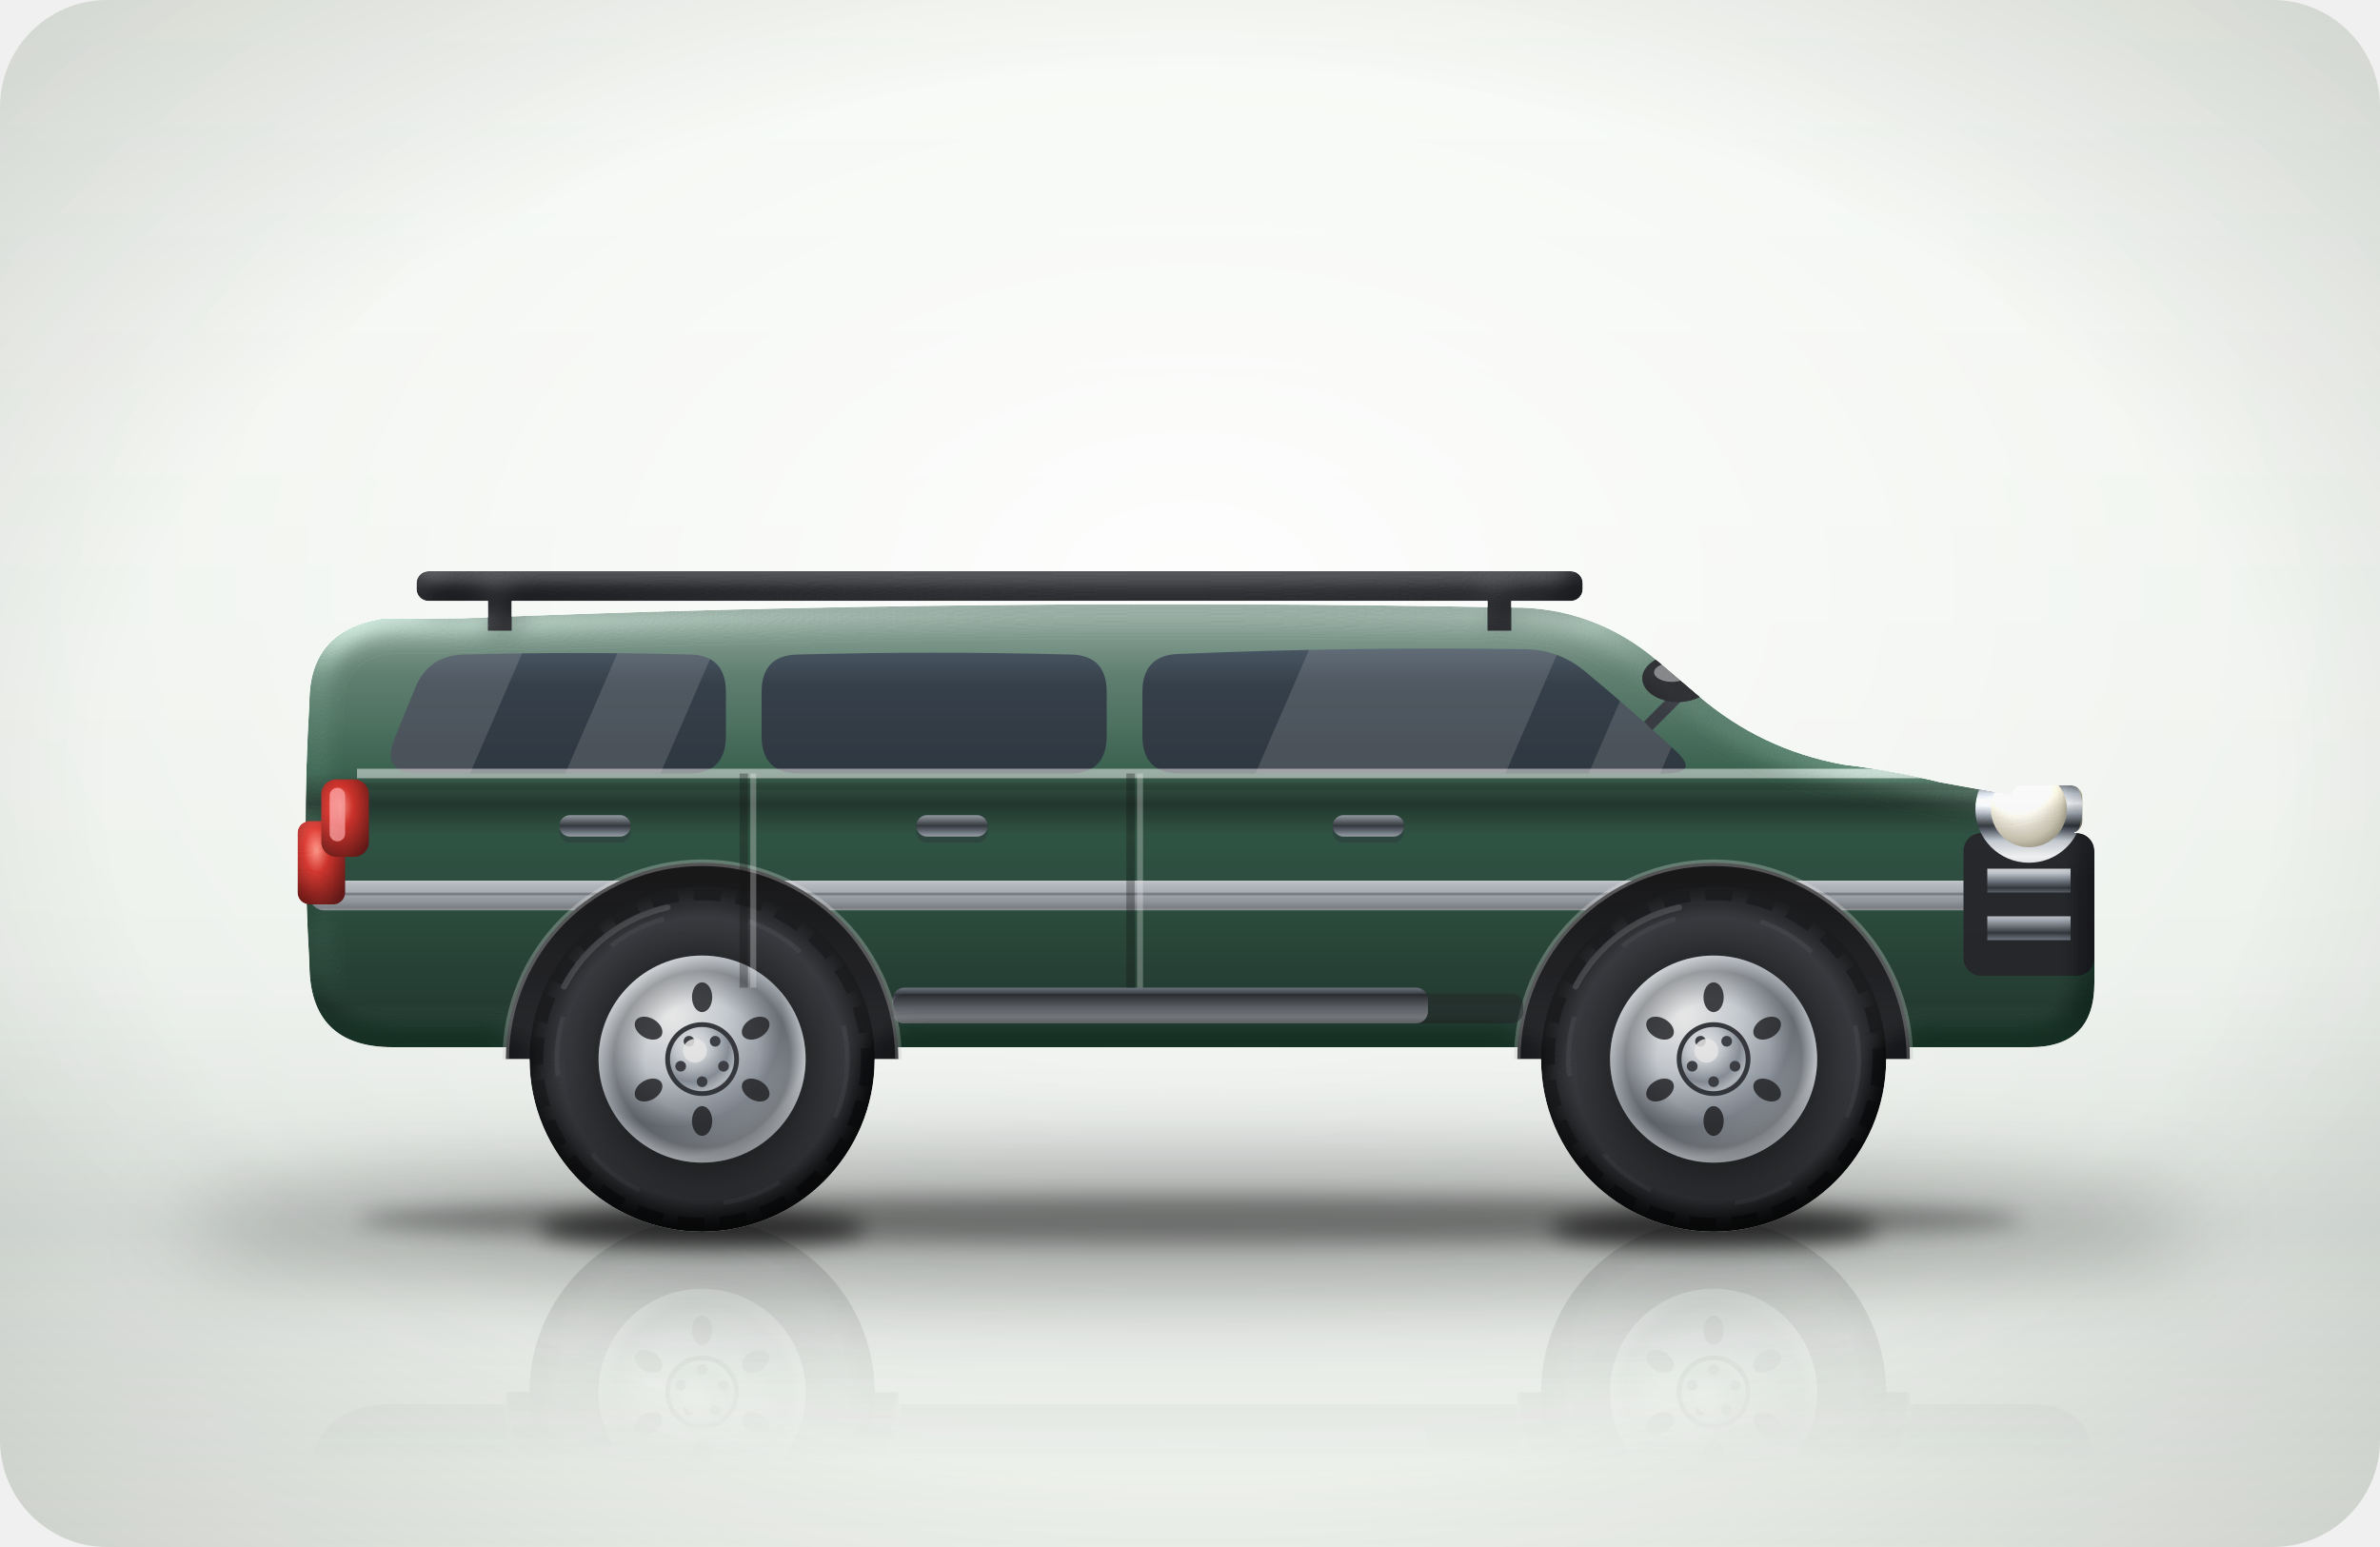
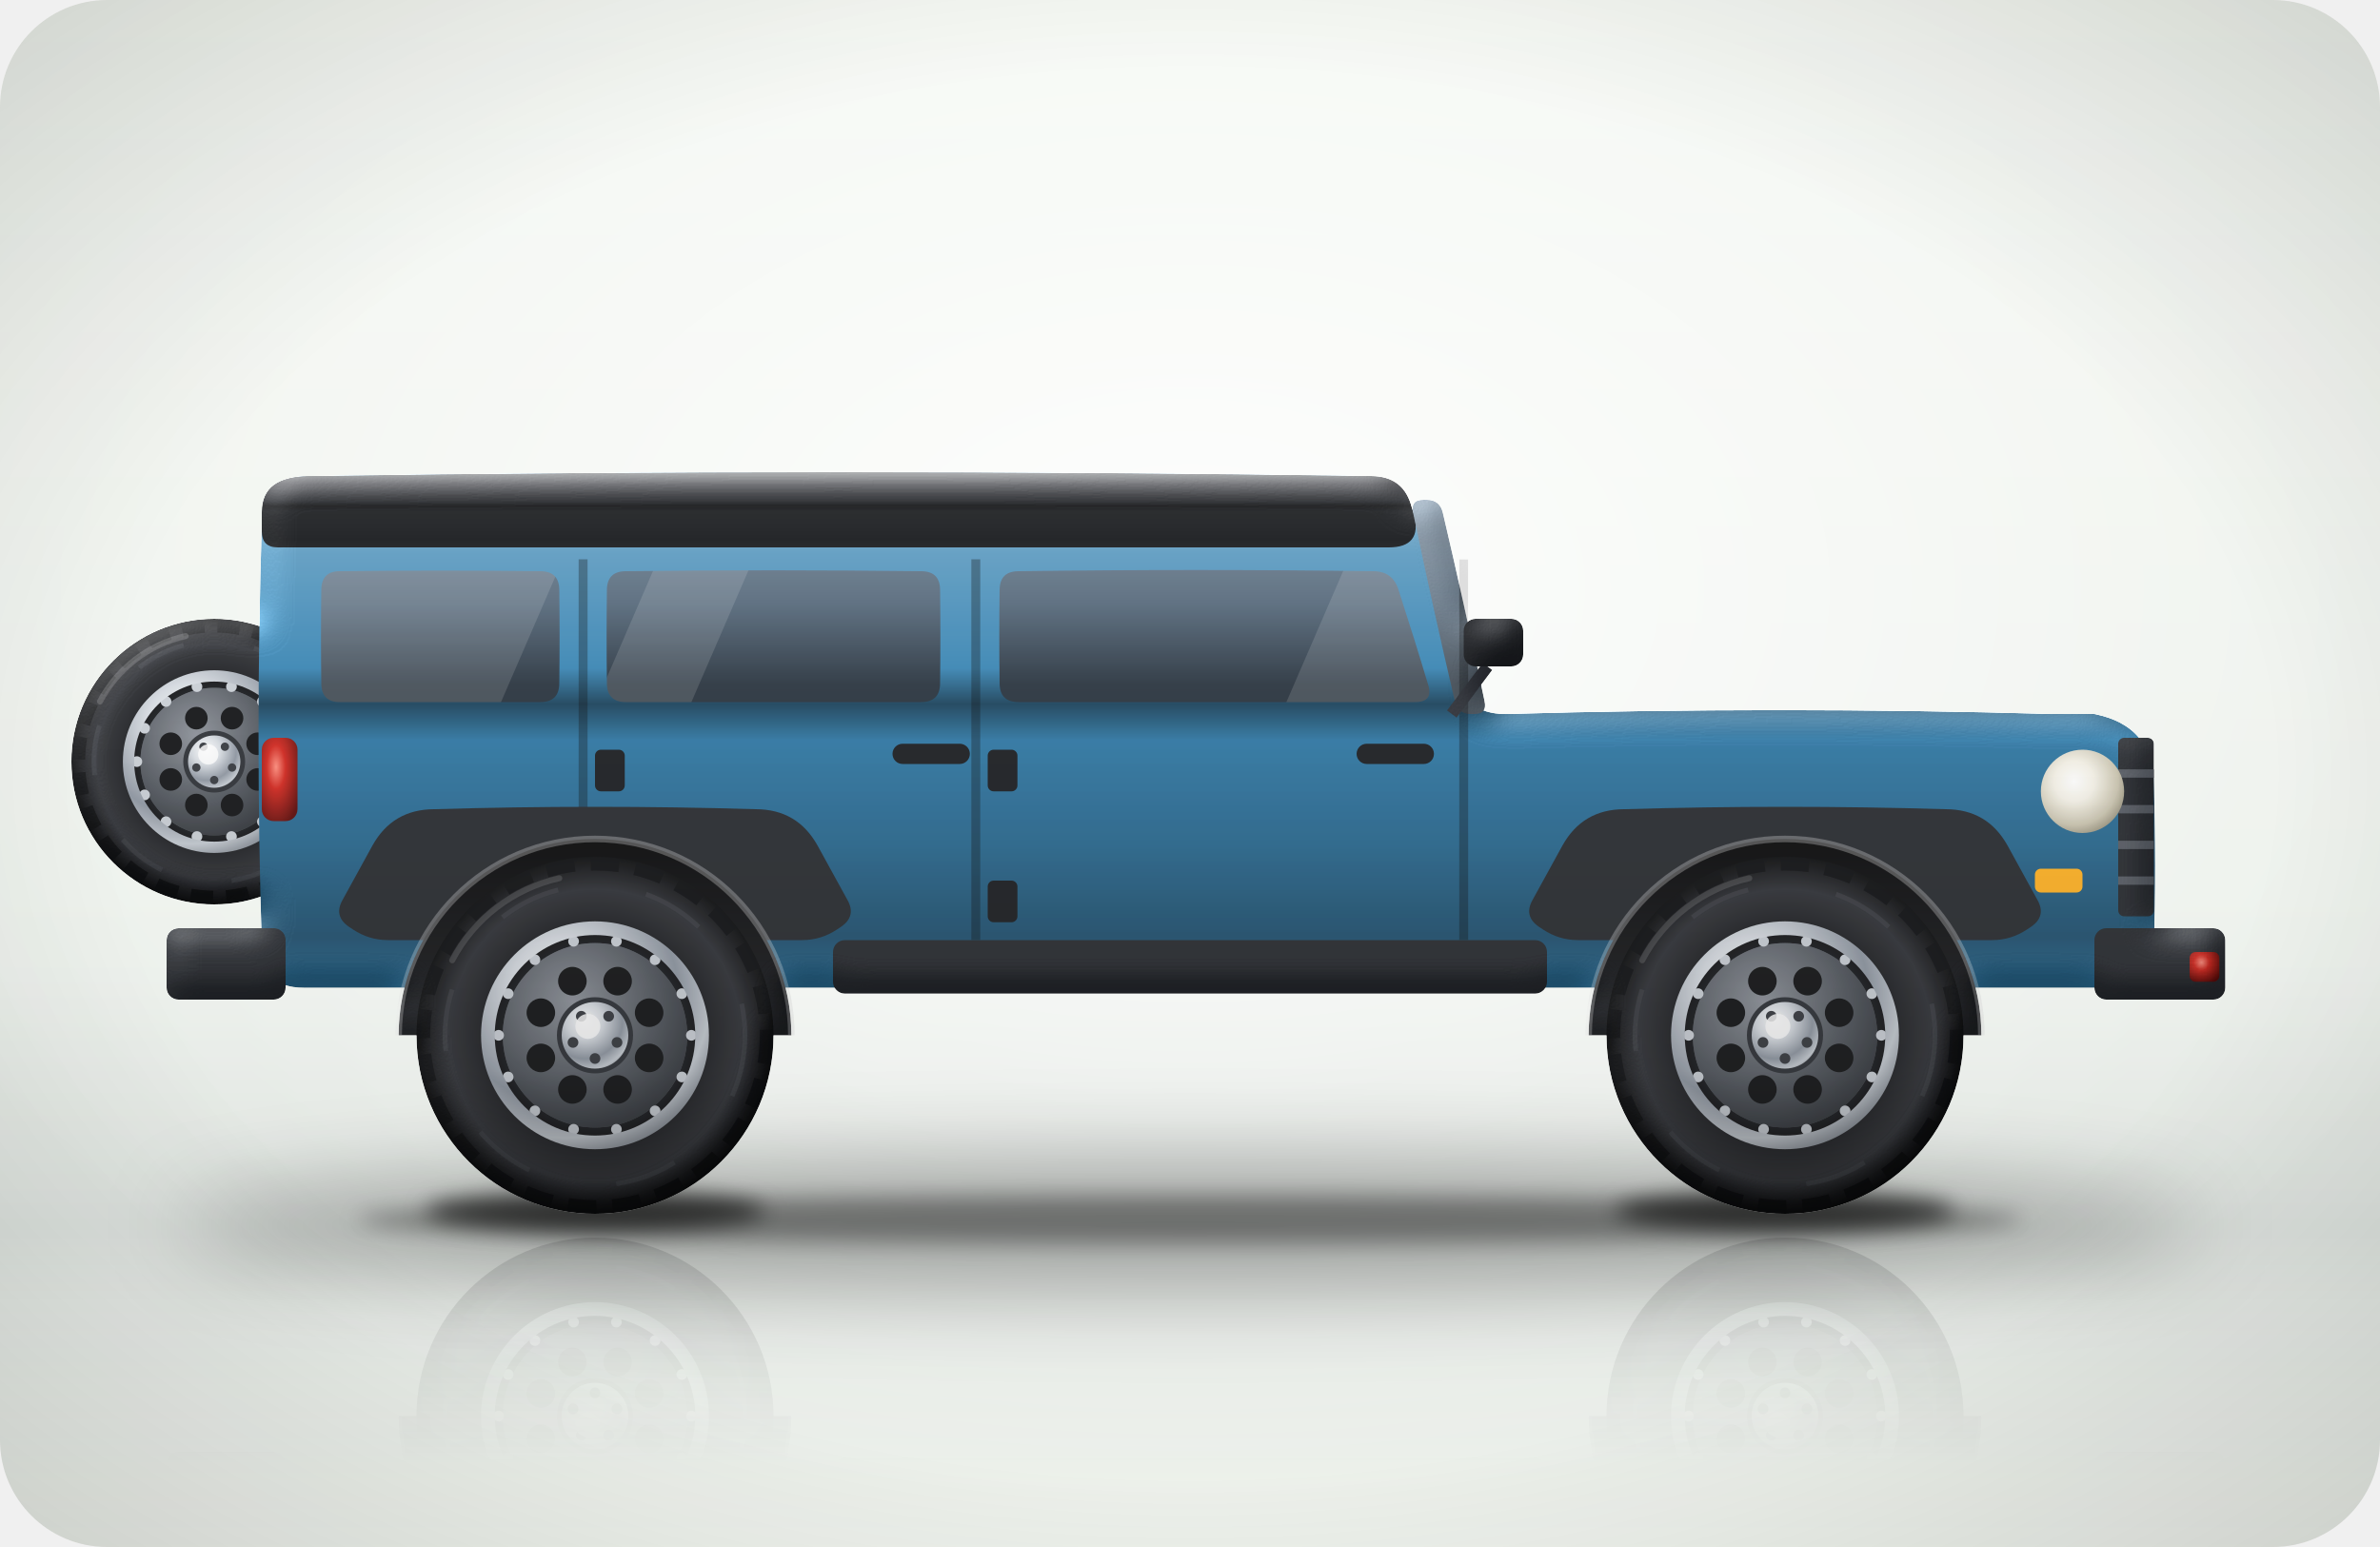
<svg xmlns="http://www.w3.org/2000/svg" viewBox="0 0 400 260" width="400" height="260">
  <defs>
    <linearGradient id="body" x1="0" y1="0" x2="0" y2="1">
-       <stop offset="0" stop-color="#91a79d" />
-       <stop offset="0.16" stop-color="#547666" />
-       <stop offset="0.38" stop-color="#2c5743" />
-       <stop offset="0.45" stop-color="#12281e" />
-       <stop offset="0.52" stop-color="#214937" />
-       <stop offset="0.72" stop-color="#1c4030" />
-       <stop offset="0.9" stop-color="#163125" />
-       <stop offset="1" stop-color="#1c4030" />
+       <stop offset="0" stop-color="#97bfd7" />
+       <stop offset="0.16" stop-color="#5c9bc1" />
+       <stop offset="0.38" stop-color="#3784b3" />
+       <stop offset="0.45" stop-color="#173f58" />
+       <stop offset="0.52" stop-color="#2b74a1" />
+       <stop offset="0.72" stop-color="#25658c" />
+       <stop offset="0.9" stop-color="#1d4e6d" />
+       <stop offset="1" stop-color="#25658c" />
    </linearGradient>
    <linearGradient id="accent" x1="0" y1="0" x2="0" y2="1">
-       <stop offset="0" stop-color="#c9cdd2" />
-       <stop offset="0.16" stop-color="#b7bcc2" />
-       <stop offset="0.38" stop-color="#abb1b9" />
-       <stop offset="0.45" stop-color="#696d72" />
-       <stop offset="0.52" stop-color="#9ea4ac" />
-       <stop offset="0.72" stop-color="#8f949b" />
-       <stop offset="0.9" stop-color="#787d82" />
-       <stop offset="1" stop-color="#8f949b" />
+       <stop offset="0" stop-color="#717375" />
+       <stop offset="0.16" stop-color="#424347" />
+       <stop offset="0.38" stop-color="#232529" />
+       <stop offset="0.45" stop-color="#121315" />
+       <stop offset="0.52" stop-color="#1b1d20" />
+       <stop offset="0.72" stop-color="#181a1d" />
+       <stop offset="0.9" stop-color="#141619" />
+       <stop offset="1" stop-color="#181a1d" />
    </linearGradient>
    <linearGradient id="glassg" gradientUnits="userSpaceOnUse" x1="0" y1="70" x2="0" y2="160">
      <stop offset="0" stop-color="#9fb1c1" />
      <stop offset=".35" stop-color="#55687a" />
      <stop offset=".5" stop-color="#26313c" />
      <stop offset="1" stop-color="#121820" />
    </linearGradient>
    <pattern id="glass" patternUnits="userSpaceOnUse" width="400" height="260">
      <rect width="400" height="260" fill="url(#glassg)" />
      <path d="M70 40 L118 40 L40 220 L-8 220 Z M134 40 L150 40 L72 220 L56 220 Z M250 40 L292 40 L214 220 L172 220 Z M306 40 L318 40 L240 220 L228 220 Z" fill="#fff" opacity=".13" />
    </pattern>
    <linearGradient id="chrome" gradientUnits="userSpaceOnUse" x1="0" y1="0" x2="0" y2="9" spreadMethod="reflect">
      <stop offset="0" stop-color="#fbfcfd" />
      <stop offset=".3" stop-color="#c6ccd3" />
      <stop offset=".48" stop-color="#5a626d" />
      <stop offset=".58" stop-color="#262b31" />
      <stop offset=".82" stop-color="#a7afb9" />
      <stop offset="1" stop-color="#eef1f4" />
    </linearGradient>
    <radialGradient id="tire" cx=".5" cy=".5" r=".5">
      <stop offset="0" stop-color="#26282c" />
      <stop offset=".6" stop-color="#1b1c1f" />
      <stop offset=".82" stop-color="#2d2f34" />
      <stop offset=".93" stop-color="#18191c" />
      <stop offset="1" stop-color="#0a0b0c" />
    </radialGradient>
    <radialGradient id="rim" cx=".36" cy=".3" r=".85">
      <stop offset="0" stop-color="#ffffff" />
      <stop offset=".3" stop-color="#d6dbe1" />
      <stop offset=".62" stop-color="#8d95a0" />
      <stop offset=".8" stop-color="#c3c9d0" />
      <stop offset="1" stop-color="#5c636d" />
    </radialGradient>
    <radialGradient id="dish" cx=".5" cy=".5" r=".5">
      <stop offset=".55" stop-color="#000" stop-opacity="0" />
      <stop offset=".85" stop-color="#000" stop-opacity=".28" />
      <stop offset="1" stop-color="#fff" stop-opacity=".25" />
    </radialGradient>
    <radialGradient id="rimwell" cx=".5" cy=".5" r=".5">
      <stop offset="0" stop-color="#4a4f57" />
      <stop offset=".7" stop-color="#202328" />
      <stop offset="1" stop-color="#0d0e10" />
    </radialGradient>
    <linearGradient id="spoke" x1="0" y1="0" x2="1" y2="1">
      <stop offset="0" stop-color="#f4f6f8" />
      <stop offset=".5" stop-color="#b3bac3" />
      <stop offset="1" stop-color="#7e8692" />
    </linearGradient>
    <radialGradient id="gunmetal" cx=".38" cy=".32" r=".8">
      <stop offset="0" stop-color="#8b9098" />
      <stop offset=".6" stop-color="#4c5158" />
      <stop offset="1" stop-color="#26292e" />
    </radialGradient>
    <linearGradient id="whitewall" x1="0" y1="0" x2="0" y2="1">
      <stop offset="0" stop-color="#f6f5ef" />
      <stop offset="1" stop-color="#c9c7bd" />
    </linearGradient>
    <linearGradient id="rubber" x1="0" y1="0" x2="0" y2="1">
      <stop offset="0" stop-color="#3a3d42" />
      <stop offset=".2" stop-color="#222428" />
      <stop offset=".8" stop-color="#16171a" />
      <stop offset="1" stop-color="#2a2c30" />
    </linearGradient>
    <linearGradient id="well" x1="0" y1="0" x2="0" y2="1">
      <stop offset="0" stop-color="#050506" />
      <stop offset="1" stop-color="#1c1e22" />
    </linearGradient>
    <radialGradient id="lamp" cx=".4" cy=".38" r=".7">
      <stop offset="0" stop-color="#ffffff" />
      <stop offset=".35" stop-color="#f4f1e6" />
      <stop offset=".75" stop-color="#c9c3ae" />
      <stop offset="1" stop-color="#8e8873" />
    </radialGradient>
    <radialGradient id="tail" cx=".4" cy=".35" r=".75">
      <stop offset="0" stop-color="#ff8a7a" />
      <stop offset=".35" stop-color="#d0241b" />
      <stop offset="1" stop-color="#5a0806" />
    </radialGradient>
    <linearGradient id="wood" x1="0" y1="0" x2="0" y2="1">
      <stop offset="0" stop-color="#a87447" />
      <stop offset=".5" stop-color="#7e5130" />
      <stop offset="1" stop-color="#5b371e" />
    </linearGradient>
    <linearGradient id="cyc" x1="0" y1="0" x2="0" y2="1">
      <stop offset="0" stop-color="#f7f8f9" />
      <stop offset=".62" stop-color="#eceef0" />
      <stop offset=".79" stop-color="#d9dcdf" />
      <stop offset=".84" stop-color="#e3e5e8" />
      <stop offset="1" stop-color="#f2f3f4" />
    </linearGradient>
    <radialGradient id="key" cx=".5" cy=".38" r=".6">
      <stop offset="0" stop-color="#fff" stop-opacity=".9" />
      <stop offset="1" stop-color="#fff" stop-opacity="0" />
    </radialGradient>
    <radialGradient id="vig" cx=".5" cy=".5" r=".75">
      <stop offset=".6" stop-color="#000" stop-opacity="0" />
      <stop offset="1" stop-color="#000" stop-opacity=".16" />
    </radialGradient>
    <linearGradient id="sheen" gradientUnits="userSpaceOnUse" x1="0" y1="60" x2="400" y2="200">
      <stop offset=".18" stop-color="#fff" stop-opacity="0" />
      <stop offset=".27" stop-color="#fff" stop-opacity=".26" />
      <stop offset=".33" stop-color="#fff" stop-opacity="0" />
      <stop offset=".6" stop-color="#fff" stop-opacity="0" />
      <stop offset=".66" stop-color="#fff" stop-opacity=".1" />
      <stop offset=".7" stop-color="#fff" stop-opacity="0" />
    </linearGradient>
    <linearGradient id="ao" gradientUnits="userSpaceOnUse" x1="0" y1="120" x2="0" y2="206">
      <stop offset="0" stop-color="#000" stop-opacity="0" />
      <stop offset=".7" stop-color="#000" stop-opacity=".1" />
      <stop offset="1" stop-color="#000" stop-opacity=".35" />
    </linearGradient>
    <linearGradient id="fadeg" gradientUnits="userSpaceOnUse" x1="0" y1="206" x2="0" y2="246">
      <stop offset="0" stop-color="#fff" stop-opacity=".9" />
      <stop offset="1" stop-color="#fff" stop-opacity="0" />
    </linearGradient>
    <mask id="fade" maskUnits="userSpaceOnUse" x="0" y="0" width="400" height="260">
      <rect x="0" y="206" width="400" height="54" fill="url(#fadeg)" />
    </mask>
    <filter id="white" x="0" y="0" width="1" height="1">
      <feColorMatrix type="matrix" values="0 0 0 0 1 0 0 0 0 1 0 0 0 0 1 0 0 0 1 0" />
    </filter>
    <mask id="carm" maskUnits="userSpaceOnUse" x="0" y="0" width="400" height="260">
      <use href="#car" filter="url(#white)" />
    </mask>
    <filter id="blur2" x="-50%" y="-300%" width="200%" height="700%">
      <feGaussianBlur stdDeviation="1.8" />
    </filter>
    <filter id="blur6" x="-30%" y="-400%" width="160%" height="900%">
      <feGaussianBlur stdDeviation="7" />
    </filter>
    <filter id="studio" x="-4%" y="-8%" width="108%" height="116%" color-interpolation-filters="sRGB">
      <feGaussianBlur in="SourceAlpha" stdDeviation="2.4" result="b" />
      <feDiffuseLighting in="b" surfaceScale="4" diffuseConstant="1.04" lighting-color="#fff" result="df">
        <feDistantLight azimuth="245" elevation="62" />
      </feDiffuseLighting>
      <feBlend in="SourceGraphic" in2="df" mode="multiply" result="lit" />
      <feSpecularLighting in="b" surfaceScale="4" specularConstant=".7" specularExponent="26" lighting-color="#fff" result="sp">
        <feDistantLight azimuth="245" elevation="50" />
      </feSpecularLighting>
      <feComposite in="sp" in2="lit" operator="arithmetic" k1="0" k2=".55" k3="1" k4="0" result="all" />
      <feComposite in="all" in2="SourceAlpha" operator="in" />
    </filter>
    <g id="tpl">
-       <path d="M52.0 162.0Q50.7 140.0 52.0 118.0Q52.0 106.0 64.0 104.0L78.0 103.9Q166.0 100.4 254.0 102.1Q268.0 102.0 278.6 111.1L285.4 116.9Q296.0 126.0 309.8 128.5Q318.1 129.5 326.2 131.5Q340.0 134.0 340.0 134.0Q352.0 138.0 352.0 152.0L352.0 165.2Q352.0 176.0 341.2 176.0L66.0 176.0Q52.0 176.0 52.0 162.0Z" fill="url(#body)" />
-       <path d="M78.3 110.0Q97.0 109.5 115.7 110.0Q122.0 110.0 122.0 116.3L122.0 123.7Q122.0 130.0 115.7 130.0L70.3 130.0Q64.0 130.0 66.3 124.2L69.7 115.8Q72.0 110.0 78.3 110.0Z" fill="url(#glass)" />
-       <path d="M134.3 110.0Q157.0 109.4 179.7 110.0Q186.0 110.0 186.0 116.3L186.0 123.7Q186.0 130.0 179.7 130.0L134.3 130.0Q128.0 130.0 128.0 123.7L128.0 116.3Q128.0 110.0 134.3 110.0Z" fill="url(#glass)" />
-       <path d="M198.3 109.9Q227.0 108.7 255.7 109.1Q262.0 109.0 266.7 113.1Q274.2 119.3 281.3 125.9Q286.0 130.0 279.7 130.0L198.3 130.0Q192.0 130.0 192.0 123.7L192.0 116.3Q192.0 110.0 198.3 109.9Z" fill="url(#glass)" />
-       <rect x="70" y="96" width="196" height="5" rx="2" fill="#17191d" />
-       <rect x="82" y="100" width="4" height="6" fill="#17191d" />
-       <rect x="250" y="100" width="4" height="6" fill="#17191d" />
-       <rect x="52" y="148" width="300" height="5" rx="2.5" fill="url(#accent)" />
-       <rect x="150" y="166" width="90" height="6" rx="2" fill="url(#chrome)" />
-       <rect x="330" y="140" width="22" height="24" rx="3" fill="#17191d" />
-       <rect x="334" y="146" width="14" height="4" fill="url(#chrome)" />
-       <rect x="334" y="154" width="14" height="4" fill="url(#chrome)" />
-       <rect x="338" y="132" width="12" height="8" rx="2" fill="url(#lamp)" />
-       <rect x="50" y="138" width="8" height="14" rx="2" fill="url(#tail)" />
-       <path d="M85 178 A33 33 0 0 1 151 178 Z" fill="url(#well)" />
-       <path d="M85 178 A33 33 0 0 1 151 178" fill="none" stroke="#fff" stroke-width="1.1" opacity=".28" />
-       <circle cx="118" cy="178" r="29" fill="url(#tire)" />
-       <circle cx="118" cy="178" r="27.8" fill="none" stroke="#0b0c0e" stroke-width="2.2" stroke-dasharray="4.6 2.6" opacity=".9" />
-       <circle cx="118" cy="178" r="24.4" fill="none" stroke="#3a3d43" stroke-width=".8" stroke-dasharray="10.1 14.5" opacity=".7" />
-       <circle cx="118" cy="178" r="18.2" fill="#1a1c20" />
-       <circle cx="118" cy="178" r="17.4" fill="url(#rim)" />
-       <circle cx="118" cy="178" r="17.4" fill="url(#dish)" />
-       <ellipse cx="127.0" cy="183.2" rx="2.5" ry="1.7" fill="#16181b" opacity=".85" transform="rotate(30 127.0 183.2)" />
-       <ellipse cx="118.0" cy="188.4" rx="2.5" ry="1.7" fill="#16181b" opacity=".85" transform="rotate(90 118.0 188.4)" />
-       <ellipse cx="109.0" cy="183.2" rx="2.5" ry="1.7" fill="#16181b" opacity=".85" transform="rotate(150 109.0 183.2)" />
-       <ellipse cx="109.0" cy="172.8" rx="2.5" ry="1.7" fill="#16181b" opacity=".85" transform="rotate(210 109.0 172.8)" />
-       <ellipse cx="118.0" cy="167.6" rx="2.5" ry="1.7" fill="#16181b" opacity=".85" transform="rotate(270 118.0 167.6)" />
-       <ellipse cx="127.0" cy="172.8" rx="2.5" ry="1.7" fill="#16181b" opacity=".85" transform="rotate(330 127.0 172.8)" />
-       <circle cx="118" cy="178" r="5.8" fill="url(#rim)" />
-       <circle cx="118" cy="178" r="5.8" fill="none" stroke="#2b2e33" stroke-width=".8" />
-       <circle cx="120.2" cy="175.0" r="0.9" fill="#33363c" />
-       <circle cx="121.6" cy="179.2" r="0.9" fill="#33363c" />
-       <circle cx="118.0" cy="181.8" r="0.9" fill="#33363c" />
-       <circle cx="114.4" cy="179.2" r="0.9" fill="#33363c" />
-       <circle cx="115.8" cy="175.0" r="0.9" fill="#33363c" />
-       <circle cx="116.8" cy="176.6" r="2.0" fill="#fff" opacity=".85" />
-       <path d="M94.8 165.8 A26.1 26.1 0 0 1 112.2 152.5" fill="none" stroke="#fff" stroke-width="1" opacity=".14" stroke-linecap="round" />
-       <path d="M255 178 A33 33 0 0 1 321 178 Z" fill="url(#well)" />
-       <path d="M255 178 A33 33 0 0 1 321 178" fill="none" stroke="#fff" stroke-width="1.1" opacity=".28" />
-       <circle cx="288" cy="178" r="29" fill="url(#tire)" />
-       <circle cx="288" cy="178" r="27.8" fill="none" stroke="#0b0c0e" stroke-width="2.2" stroke-dasharray="4.6 2.6" opacity=".9" />
-       <circle cx="288" cy="178" r="24.4" fill="none" stroke="#3a3d43" stroke-width=".8" stroke-dasharray="10.1 14.5" opacity=".7" />
-       <circle cx="288" cy="178" r="18.2" fill="#1a1c20" />
-       <circle cx="288" cy="178" r="17.4" fill="url(#rim)" />
-       <circle cx="288" cy="178" r="17.4" fill="url(#dish)" />
-       <ellipse cx="297.0" cy="183.2" rx="2.5" ry="1.7" fill="#16181b" opacity=".85" transform="rotate(30 297.0 183.2)" />
-       <ellipse cx="288.0" cy="188.4" rx="2.5" ry="1.7" fill="#16181b" opacity=".85" transform="rotate(90 288.0 188.4)" />
-       <ellipse cx="279.0" cy="183.2" rx="2.5" ry="1.7" fill="#16181b" opacity=".85" transform="rotate(150 279.0 183.2)" />
-       <ellipse cx="279.0" cy="172.8" rx="2.5" ry="1.7" fill="#16181b" opacity=".85" transform="rotate(210 279.0 172.8)" />
-       <ellipse cx="288.0" cy="167.6" rx="2.5" ry="1.7" fill="#16181b" opacity=".85" transform="rotate(270 288.0 167.6)" />
-       <ellipse cx="297.0" cy="172.8" rx="2.5" ry="1.7" fill="#16181b" opacity=".85" transform="rotate(330 297.0 172.8)" />
-       <circle cx="288" cy="178" r="5.8" fill="url(#rim)" />
-       <circle cx="288" cy="178" r="5.8" fill="none" stroke="#2b2e33" stroke-width=".8" />
-       <circle cx="290.2" cy="175.0" r="0.9" fill="#33363c" />
-       <circle cx="291.6" cy="179.2" r="0.9" fill="#33363c" />
-       <circle cx="288.0" cy="181.8" r="0.9" fill="#33363c" />
-       <circle cx="284.4" cy="179.2" r="0.9" fill="#33363c" />
-       <circle cx="285.8" cy="175.0" r="0.9" fill="#33363c" />
-       <circle cx="286.8" cy="176.6" r="2.0" fill="#fff" opacity=".85" />
-       <path d="M264.8 165.8 A26.1 26.1 0 0 1 282.2 152.5" fill="none" stroke="#fff" stroke-width="1" opacity=".14" stroke-linecap="round" />
+       <circle cx="36" cy="128" r="24" fill="url(#tire)" />
+       <circle cx="36" cy="128" r="22.8" fill="none" stroke="#0b0c0e" stroke-width="2.2" stroke-dasharray="3.8 2.2" opacity=".9" />
+       <circle cx="36" cy="128" r="20.2" fill="none" stroke="#3a3d43" stroke-width=".8" stroke-dasharray="8.4 12.0" opacity=".7" />
+       <circle cx="36" cy="128" r="15.2" fill="#1a1c20" />
+       <circle cx="36" cy="128" r="14.4" fill="url(#rimwell)" />
+       <circle cx="36" cy="128" r="10.4" fill="none" stroke="#6f747b" stroke-width="4.0" opacity=".55" />
+       <circle cx="36" cy="128" r="12.4" fill="url(#gunmetal)" />
+       <circle cx="43.3" cy="131.0" r="1.9" fill="#0f1012" />
+       <circle cx="39.0" cy="135.3" r="1.9" fill="#0f1012" />
+       <circle cx="33.0" cy="135.3" r="1.9" fill="#0f1012" />
+       <circle cx="28.7" cy="131.0" r="1.9" fill="#0f1012" />
+       <circle cx="28.7" cy="125.0" r="1.9" fill="#0f1012" />
+       <circle cx="33.0" cy="120.7" r="1.9" fill="#0f1012" />
+       <circle cx="39.0" cy="120.7" r="1.9" fill="#0f1012" />
+       <circle cx="43.3" cy="125.0" r="1.9" fill="#0f1012" />
+       <circle cx="49.0" cy="128.0" r=".9" fill="#c9ced5" />
+       <circle cx="47.7" cy="133.6" r=".9" fill="#c9ced5" />
+       <circle cx="44.1" cy="138.1" r=".9" fill="#c9ced5" />
+       <circle cx="38.9" cy="140.6" r=".9" fill="#c9ced5" />
+       <circle cx="33.1" cy="140.6" r=".9" fill="#c9ced5" />
+       <circle cx="27.9" cy="138.1" r=".9" fill="#c9ced5" />
+       <circle cx="24.3" cy="133.6" r=".9" fill="#c9ced5" />
+       <circle cx="23.0" cy="128.0" r=".9" fill="#c9ced5" />
+       <circle cx="24.3" cy="122.4" r=".9" fill="#c9ced5" />
+       <circle cx="27.9" cy="117.9" r=".9" fill="#c9ced5" />
+       <circle cx="33.1" cy="115.4" r=".9" fill="#c9ced5" />
+       <circle cx="38.9" cy="115.4" r=".9" fill="#c9ced5" />
+       <circle cx="44.1" cy="117.9" r=".9" fill="#c9ced5" />
+       <circle cx="47.7" cy="122.4" r=".9" fill="#c9ced5" />
+       <circle cx="36" cy="128" r="14.4" fill="none" stroke="url(#rim)" stroke-width="1.9" />
+       <circle cx="36" cy="128" r="4.8" fill="url(#rim)" />
+       <circle cx="36" cy="128" r="4.8" fill="none" stroke="#2b2e33" stroke-width=".8" />
+       <circle cx="37.8" cy="125.5" r="0.7" fill="#33363c" />
+       <circle cx="39.0" cy="129.0" r="0.7" fill="#33363c" />
+       <circle cx="36.0" cy="131.1" r="0.7" fill="#33363c" />
+       <circle cx="33.0" cy="129.0" r="0.7" fill="#33363c" />
+       <circle cx="34.2" cy="125.5" r="0.7" fill="#33363c" />
+       <circle cx="35.0" cy="126.8" r="1.7" fill="#fff" opacity=".85" />
+       <path d="M16.8 117.9 A21.6 21.6 0 0 1 31.2 106.9" fill="none" stroke="#fff" stroke-width="1" opacity=".14" stroke-linecap="round" />
+       <path d="M44.0 159.0Q42.9 123.5 44.0 88.0Q44.0 80.0 52.0 80.0Q140.5 78.7 229.0 80.0Q236.0 80.0 237.7 86.8Q241.4 99.9 244.3 113.2Q246.0 120.0 253.0 120.0Q299.0 118.7 345.0 120.0Q352.0 120.0 352.0 120.0Q362.0 122.0 362.0 132.0Q362.4 145.5 362.0 159.0Q362.0 166.0 355.0 166.0L51.0 166.0Q44.0 166.0 44.0 159.0Z" fill="url(#body)" />
+       <path d="M44.0 89.3L44.0 86.0Q44.0 80.0 52.0 80.0Q141.2 78.7 230.4 80.0Q236.0 80.0 237.3 85.4L237.7 86.6Q239.0 92.0 233.4 92.0L46.7 92.0Q44.0 92.0 44.0 89.3Z" fill="url(#accent)" />
+       <path d="M57.1 96.0Q74.0 95.8 90.8 96.0Q94.0 96.0 94.0 99.2Q94.1 107.0 94.0 114.8Q94.0 118.0 90.8 118.0L57.1 118.0Q54.0 118.0 54.0 114.8Q53.9 107.0 54.0 99.2Q54.0 96.0 57.1 96.0Z" fill="url(#glass)" />
+       <path d="M105.2 96.0Q130.0 95.7 154.8 96.0Q158.0 96.0 158.0 99.2Q158.1 107.0 158.0 114.8Q158.0 118.0 154.8 118.0L105.2 118.0Q102.0 118.0 102.0 114.8Q101.9 107.0 102.0 99.2Q102.0 96.0 105.2 96.0Z" fill="url(#glass)" />
+       <path d="M171.2 96.0Q201.0 95.6 230.8 96.0Q234.0 96.0 235.0 99.0Q237.6 107.0 240.0 115.0Q241.0 118.0 237.8 118.0L171.2 118.0Q168.0 118.0 168.0 114.8Q167.9 107.0 168.0 99.2Q168.0 96.0 171.2 96.0Z" fill="url(#glass)" />
+       <path d="M239.2 84.0L239.8 84.0Q242.0 84.0 242.5 86.2Q246.2 102.0 249.5 117.8Q250.0 120.0 247.8 120.0L247.2 120.0Q245.0 120.0 244.5 117.8Q240.8 102.0 237.5 86.2Q237.0 84.0 239.2 84.0Z" fill="url(#glass)" />
+       <path d="M98 94 V158" stroke="#000" stroke-width="1.5" opacity=".32" />
+       <path d="M164 94 V158" stroke="#000" stroke-width="1.5" opacity=".32" />
+       <path d="M246 94 V158" stroke="#000" stroke-width="1.5" opacity=".32" />
+       <rect x="166" y="126" width="5" height="7" rx="1" fill="#17191d" />
+       <rect x="166" y="148" width="5" height="7" rx="1" fill="#17191d" />
+       <rect x="100" y="126" width="5" height="7" rx="1" fill="#17191d" />
+       <rect x="100" y="148" width="5" height="7" rx="1" fill="#17191d" />
+       <rect x="150" y="125" width="13" height="3.4" rx="1.7" fill="#17191d" />
+       <rect x="228" y="125" width="13" height="3.4" rx="1.7" fill="#17191d" />
+       <path d="M57.6 151.2L62.6 142.1Q66.0 136.0 73.0 136.0Q100.0 135.2 127.0 136.0Q134.0 136.0 137.4 142.1L142.4 151.2Q144.0 154.0 141.3 155.8L140.7 156.2Q138.0 158.0 134.8 158.0L65.2 158.0Q62.0 158.0 59.3 156.2L58.7 155.8Q56.0 154.0 57.6 151.2Z" fill="#25282d" />
+       <path d="M257.6 151.2L262.6 142.1Q266.0 136.0 273.0 136.0Q300.0 135.2 327.0 136.0Q334.0 136.0 337.4 142.1L342.4 151.2Q344.0 154.0 341.3 155.8L340.7 156.2Q338.0 158.0 334.8 158.0L265.2 158.0Q262.0 158.0 259.3 156.2L258.7 155.8Q256.0 154.0 257.6 151.2Z" fill="#25282d" />
+       <rect x="140" y="158" width="120" height="9" rx="2" fill="#25282d" />
+       <rect x="352" y="156" width="22" height="12" rx="2" fill="#25282d" />
+       <rect x="28" y="156" width="20" height="12" rx="2" fill="#25282d" />
+       <rect x="368" y="160" width="5" height="5" rx="1" fill="url(#tail)" />
+       <rect x="356" y="124" width="6" height="30" rx="1" fill="#25282d" />
+       <path d="M356 130 H362" stroke="#555a62" stroke-width="1.4" />
+       <path d="M356 136 H362" stroke="#555a62" stroke-width="1.4" />
+       <path d="M356 142 H362" stroke="#555a62" stroke-width="1.4" />
+       <path d="M356 148 H362" stroke="#555a62" stroke-width="1.4" />
+       <circle cx="350" cy="133" r="7" fill="url(#lamp)" />
+       <rect x="342" y="146" width="8" height="4" rx="1" fill="#ffb020" />
+       <rect x="44" y="124" width="6" height="14" rx="2" fill="url(#tail)" />
+       <path d="M250 112 L244 120" stroke="#2a2d34" stroke-width="2" />
+       <rect x="246" y="104" width="10" height="8" rx="2" fill="#17191d" />
+       <path d="M67 174 A33 33 0 0 1 133 174 Z" fill="url(#well)" />
+       <path d="M67 174 A33 33 0 0 1 133 174" fill="none" stroke="#fff" stroke-width="1.1" opacity=".28" />
+       <circle cx="100" cy="174" r="30" fill="url(#tire)" />
+       <circle cx="100" cy="174" r="28.8" fill="none" stroke="#0b0c0e" stroke-width="2.2" stroke-dasharray="4.8 2.7" opacity=".9" />
+       <circle cx="100" cy="174" r="25.2" fill="none" stroke="#3a3d43" stroke-width=".8" stroke-dasharray="10.5 15.0" opacity=".7" />
+       <circle cx="100" cy="174" r="18.8" fill="#1a1c20" />
+       <circle cx="100" cy="174" r="18.0" fill="url(#rimwell)" />
+       <circle cx="100" cy="174" r="13.0" fill="none" stroke="#6f747b" stroke-width="5.0" opacity=".55" />
+       <circle cx="100" cy="174" r="15.5" fill="url(#gunmetal)" />
+       <circle cx="109.1" cy="177.8" r="2.4" fill="#0f1012" />
+       <circle cx="103.8" cy="183.1" r="2.4" fill="#0f1012" />
+       <circle cx="96.2" cy="183.1" r="2.4" fill="#0f1012" />
+       <circle cx="90.9" cy="177.8" r="2.4" fill="#0f1012" />
+       <circle cx="90.9" cy="170.2" r="2.4" fill="#0f1012" />
+       <circle cx="96.2" cy="164.9" r="2.4" fill="#0f1012" />
+       <circle cx="103.8" cy="164.9" r="2.4" fill="#0f1012" />
+       <circle cx="109.1" cy="170.2" r="2.4" fill="#0f1012" />
+       <circle cx="116.2" cy="174.0" r=".9" fill="#c9ced5" />
+       <circle cx="114.6" cy="181.0" r=".9" fill="#c9ced5" />
+       <circle cx="110.1" cy="186.7" r=".9" fill="#c9ced5" />
+       <circle cx="103.6" cy="189.8" r=".9" fill="#c9ced5" />
+       <circle cx="96.4" cy="189.8" r=".9" fill="#c9ced5" />
+       <circle cx="89.9" cy="186.7" r=".9" fill="#c9ced5" />
+       <circle cx="85.4" cy="181.0" r=".9" fill="#c9ced5" />
+       <circle cx="83.8" cy="174.0" r=".9" fill="#c9ced5" />
+       <circle cx="85.4" cy="167.0" r=".9" fill="#c9ced5" />
+       <circle cx="89.9" cy="161.3" r=".9" fill="#c9ced5" />
+       <circle cx="96.4" cy="158.2" r=".9" fill="#c9ced5" />
+       <circle cx="103.6" cy="158.2" r=".9" fill="#c9ced5" />
+       <circle cx="110.1" cy="161.3" r=".9" fill="#c9ced5" />
+       <circle cx="114.6" cy="167.0" r=".9" fill="#c9ced5" />
+       <circle cx="100" cy="174" r="18.0" fill="none" stroke="url(#rim)" stroke-width="2.3" />
+       <circle cx="100" cy="174" r="6.0" fill="url(#rim)" />
+       <circle cx="100" cy="174" r="6.0" fill="none" stroke="#2b2e33" stroke-width=".8" />
+       <circle cx="102.3" cy="170.8" r="0.9" fill="#33363c" />
+       <circle cx="103.7" cy="175.2" r="0.9" fill="#33363c" />
+       <circle cx="100.0" cy="177.9" r="0.9" fill="#33363c" />
+       <circle cx="96.3" cy="175.2" r="0.9" fill="#33363c" />
+       <circle cx="97.7" cy="170.8" r="0.9" fill="#33363c" />
+       <circle cx="98.8" cy="172.5" r="2.1" fill="#fff" opacity=".85" />
+       <path d="M76.0 161.4 A27.0 27.0 0 0 1 94.0 147.6" fill="none" stroke="#fff" stroke-width="1" opacity=".14" stroke-linecap="round" />
+       <path d="M267 174 A33 33 0 0 1 333 174 Z" fill="url(#well)" />
+       <path d="M267 174 A33 33 0 0 1 333 174" fill="none" stroke="#fff" stroke-width="1.1" opacity=".28" />
+       <circle cx="300" cy="174" r="30" fill="url(#tire)" />
+       <circle cx="300" cy="174" r="28.8" fill="none" stroke="#0b0c0e" stroke-width="2.2" stroke-dasharray="4.8 2.7" opacity=".9" />
+       <circle cx="300" cy="174" r="25.2" fill="none" stroke="#3a3d43" stroke-width=".8" stroke-dasharray="10.5 15.0" opacity=".7" />
+       <circle cx="300" cy="174" r="18.8" fill="#1a1c20" />
+       <circle cx="300" cy="174" r="18.0" fill="url(#rimwell)" />
+       <circle cx="300" cy="174" r="13.0" fill="none" stroke="#6f747b" stroke-width="5.0" opacity=".55" />
+       <circle cx="300" cy="174" r="15.5" fill="url(#gunmetal)" />
+       <circle cx="309.1" cy="177.8" r="2.4" fill="#0f1012" />
+       <circle cx="303.8" cy="183.1" r="2.4" fill="#0f1012" />
+       <circle cx="296.2" cy="183.1" r="2.4" fill="#0f1012" />
+       <circle cx="290.9" cy="177.8" r="2.4" fill="#0f1012" />
+       <circle cx="290.9" cy="170.2" r="2.4" fill="#0f1012" />
+       <circle cx="296.2" cy="164.9" r="2.4" fill="#0f1012" />
+       <circle cx="303.8" cy="164.9" r="2.4" fill="#0f1012" />
+       <circle cx="309.1" cy="170.2" r="2.4" fill="#0f1012" />
+       <circle cx="316.2" cy="174.0" r=".9" fill="#c9ced5" />
+       <circle cx="314.6" cy="181.0" r=".9" fill="#c9ced5" />
+       <circle cx="310.1" cy="186.7" r=".9" fill="#c9ced5" />
+       <circle cx="303.6" cy="189.8" r=".9" fill="#c9ced5" />
+       <circle cx="296.4" cy="189.8" r=".9" fill="#c9ced5" />
+       <circle cx="289.9" cy="186.7" r=".9" fill="#c9ced5" />
+       <circle cx="285.4" cy="181.0" r=".9" fill="#c9ced5" />
+       <circle cx="283.8" cy="174.0" r=".9" fill="#c9ced5" />
+       <circle cx="285.4" cy="167.0" r=".9" fill="#c9ced5" />
+       <circle cx="289.9" cy="161.3" r=".9" fill="#c9ced5" />
+       <circle cx="296.4" cy="158.2" r=".9" fill="#c9ced5" />
+       <circle cx="303.6" cy="158.2" r=".9" fill="#c9ced5" />
+       <circle cx="310.1" cy="161.3" r=".9" fill="#c9ced5" />
+       <circle cx="314.6" cy="167.0" r=".9" fill="#c9ced5" />
+       <circle cx="300" cy="174" r="18.0" fill="none" stroke="url(#rim)" stroke-width="2.3" />
+       <circle cx="300" cy="174" r="6.0" fill="url(#rim)" />
+       <circle cx="300" cy="174" r="6.0" fill="none" stroke="#2b2e33" stroke-width=".8" />
+       <circle cx="302.3" cy="170.8" r="0.9" fill="#33363c" />
+       <circle cx="303.7" cy="175.2" r="0.9" fill="#33363c" />
+       <circle cx="300.0" cy="177.9" r="0.9" fill="#33363c" />
+       <circle cx="296.3" cy="175.2" r="0.9" fill="#33363c" />
+       <circle cx="297.7" cy="170.8" r="0.9" fill="#33363c" />
+       <circle cx="298.8" cy="172.5" r="2.1" fill="#fff" opacity=".85" />
+       <path d="M276.0 161.4 A27.0 27.0 0 0 1 294.0 147.6" fill="none" stroke="#fff" stroke-width="1" opacity=".14" stroke-linecap="round" />
    </g>
    <mask id="tplm" maskUnits="userSpaceOnUse" x="0" y="0" width="400" height="260">
      <use href="#tpl" filter="url(#white)" />
    </mask>
    <g id="car">
      <use href="#tpl" />
-       <g mask="url(#tplm)">
-         <path d="M60 130 H338" stroke="#fff" stroke-width="1.6" opacity=".5" />
-         <path d="M60 132.2 H338" stroke="#000" stroke-width="1.2" opacity=".16" />
-         <rect x="150" y="167" width="106" height="5" rx="2" fill="#17191d" opacity=".55" />
-         <path d="M125 130 V166" stroke="#000" stroke-width="1.4" opacity=".32" />
-         <path d="M126.6 130 V166" stroke="#fff" stroke-width="1" opacity=".3" />
-         <path d="M190 130 V166" stroke="#000" stroke-width="1.4" opacity=".32" />
-         <path d="M191.6 130 V166" stroke="#fff" stroke-width="1" opacity=".3" />
-         <rect x="94" y="137" width="12" height="3.6" rx="1.8" fill="#1d2027" opacity=".35" transform="translate(0 1)" />
-         <rect x="94" y="137" width="12" height="3.6" rx="1.8" fill="url(#chrome)" />
-         <rect x="154" y="137" width="12" height="3.6" rx="1.8" fill="#1d2027" opacity=".35" transform="translate(0 1)" />
-         <rect x="154" y="137" width="12" height="3.6" rx="1.8" fill="url(#chrome)" />
-         <rect x="224" y="137" width="12" height="3.6" rx="1.8" fill="#1d2027" opacity=".35" transform="translate(0 1)" />
-         <rect x="224" y="137" width="12" height="3.6" rx="1.8" fill="url(#chrome)" />
-         <path d="M282 117 L277 122" stroke="#2a2d34" stroke-width="2" />
-         <ellipse cx="282" cy="114" rx="6" ry="4" fill="#17191d" />
-         <ellipse cx="281" cy="113" rx="3" ry="1.6" fill="#fff" opacity=".4" />
-         <circle cx="341" cy="136" r="9" fill="url(#chrome)" />
-         <circle cx="341" cy="136" r="6.4" fill="url(#lamp)" />
-         <circle cx="339.5" cy="134.2" r="2.6" fill="#fff" />
-         <rect x="54" y="131" width="8" height="13" rx="2.5" fill="url(#tail)" />
-         <rect x="55.4" y="132.4" width="2.6" height="9" rx="1.3" fill="#ff9a9a" opacity=".8" />
-       </g>
+       <g mask="url(#tplm)" />
    </g>
  </defs>
  <rect width="400" height="260" rx="18" fill="url(#cyc)" />
  <rect width="400" height="260" rx="18" fill="#e3f0d0" opacity=".22" />
  <rect width="400" height="260" rx="18" fill="url(#key)" />
  <g mask="url(#fade)" opacity=".15">
    <use href="#car" transform="translate(0 412) scale(1 -1)" />
  </g>
  <ellipse cx="200" cy="206" rx="170" ry="11" fill="#000" opacity=".3" filter="url(#blur6)" />
  <ellipse cx="200" cy="205" rx="140" ry="4" fill="#000" opacity=".35" filter="url(#blur2)" />
-   <ellipse cx="118" cy="206.5" rx="27.5" ry="3.2" fill="#000" opacity=".62" filter="url(#blur2)" />
-   <ellipse cx="288" cy="206.5" rx="27.5" ry="3.2" fill="#000" opacity=".62" filter="url(#blur2)" />
+   <ellipse cx="100" cy="203.5" rx="28.5" ry="3.3" fill="#000" opacity=".62" filter="url(#blur2)" />
+   <ellipse cx="300" cy="203.5" rx="28.5" ry="3.3" fill="#000" opacity=".62" filter="url(#blur2)" />
  <use href="#car" filter="url(#studio)" />
  <g mask="url(#carm)">
    <rect width="400" height="260" fill="url(#ao)" />
  </g>
  <rect width="400" height="260" rx="18" fill="url(#vig)" />
</svg>
